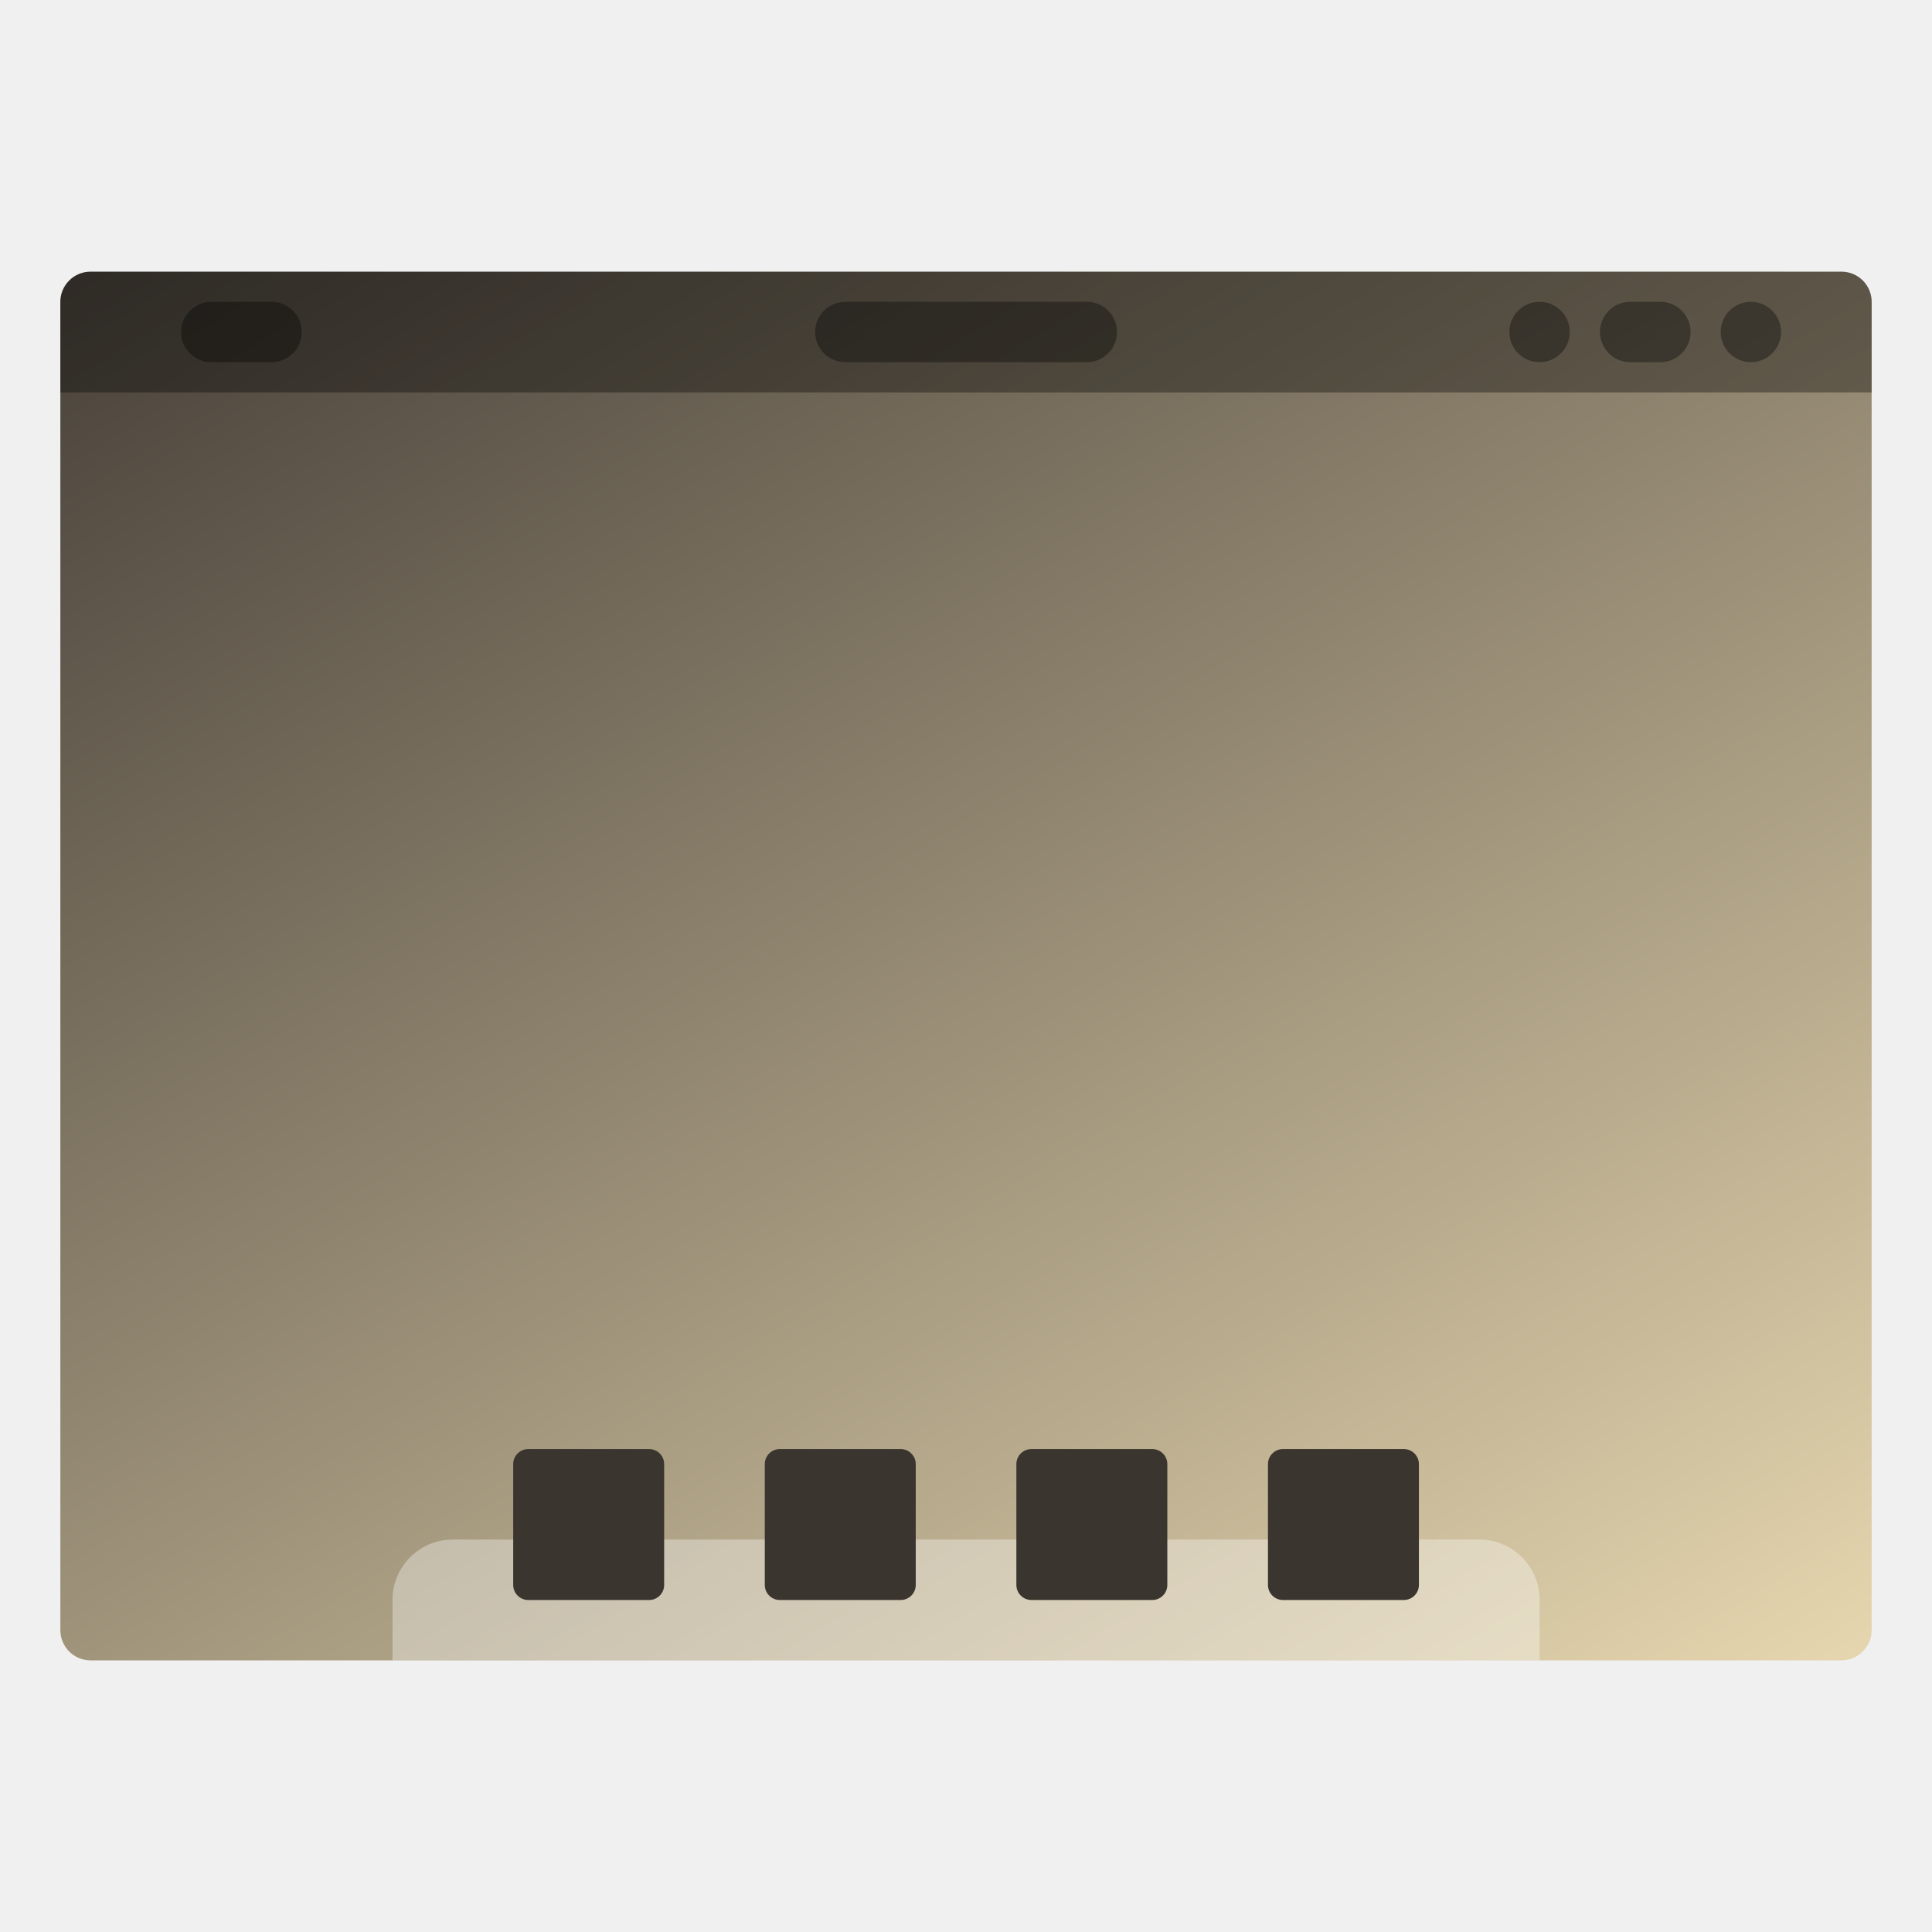
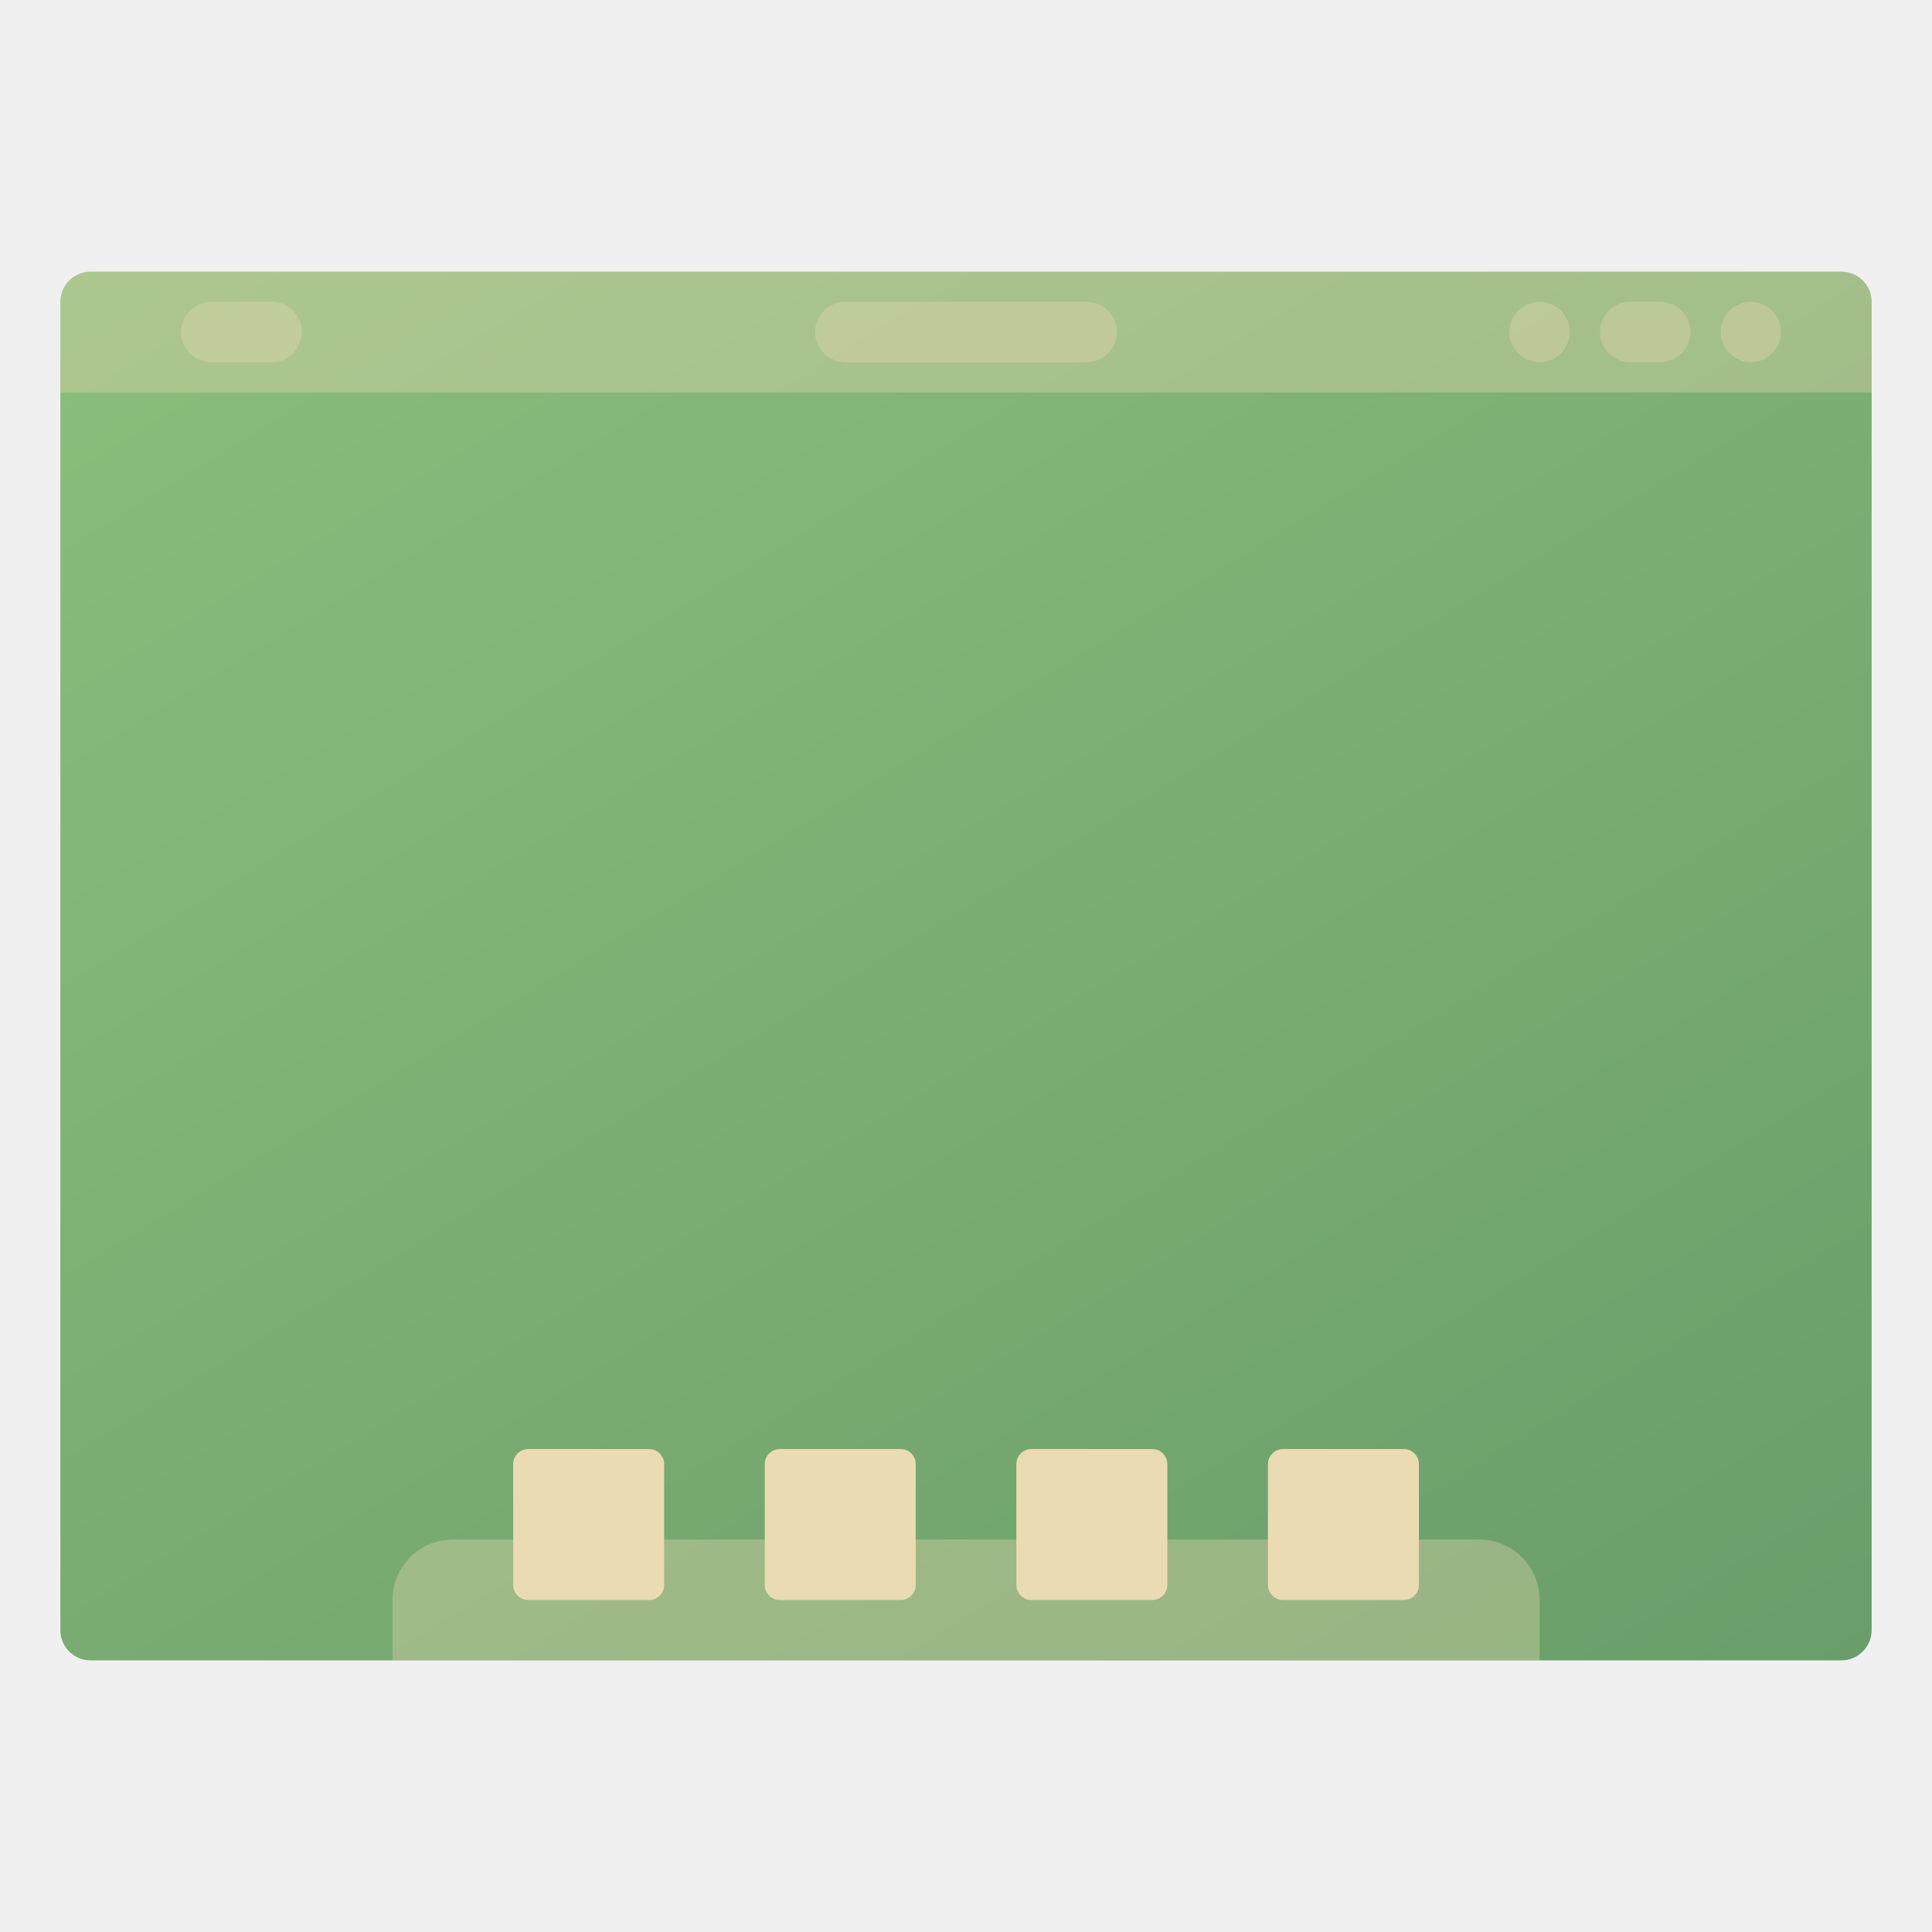
<svg xmlns="http://www.w3.org/2000/svg" xmlns:xlink="http://www.w3.org/1999/xlink" width="64" height="64" viewBox="0 0 16.933 16.933" version="1.1" id="svg4572">
  <defs id="defs4566">
    <linearGradient id="linearGradient2">
-       <stop style="stop-color:#ebdbb3;stop-opacity:1;" offset="0" id="stop1" />
-       <stop style="stop-color:#3b3530;stop-opacity:1;" offset="1" id="stop2" />
+       <stop style="stop-color:#689d6a;stop-opacity:1;" offset="0" id="stop1" />
+       <stop style="stop-color:#8ec07c;stop-opacity:1;" offset="1" id="stop2" />
    </linearGradient>
    <linearGradient id="linearGradient827">
      <stop style="stop-color:#66bcff;stop-opacity:1" offset="0" id="stop823" />
      <stop style="stop-color:#b29aff;stop-opacity:1" offset="1" id="stop825" />
    </linearGradient>
    <linearGradient xlink:href="#linearGradient2" id="linearGradient829" x1="13.229" y1="297" x2="2.117" y2="280.067" gradientUnits="userSpaceOnUse" gradientTransform="matrix(1.071429,0,0,1,-0.6047619,0)" />
    <clipPath clipPathUnits="userSpaceOnUse" id="clipPath862">
      <rect ry="0.265" y="282.448" x="1.058" height="12.171" width="14.817" id="rect864" style="opacity:1;fill:url(#linearGradient866);fill-opacity:1;stroke:none;stroke-width:0.535;stroke-miterlimit:4;stroke-dasharray:none;stroke-opacity:0.039;paint-order:stroke markers fill" />
    </clipPath>
    <linearGradient xlink:href="#linearGradient827" id="linearGradient866" gradientUnits="userSpaceOnUse" gradientTransform="translate(0,4.8881234e-6)" x1="13.229" y1="297" x2="2.117" y2="280.067" />
  </defs>
  <g id="layer1" transform="translate(0,-280.0667)">
    <rect style="opacity:1;fill:url(#linearGradient829);fill-opacity:1;stroke:none;stroke-width:0.554;stroke-miterlimit:4;stroke-dasharray:none;stroke-opacity:0.039;paint-order:stroke markers fill" id="rect821" width="15.875" height="12.171" x="0.529" y="282.448" ry="0.265" />
-     <rect style="opacity:0.35;fill:#000000;fill-opacity:1;stroke:none;stroke-width:0.748;stroke-miterlimit:4;stroke-dasharray:none;stroke-opacity:0.039;paint-order:stroke markers fill" id="rect838" width="1.058" height="0.529" x="1.587" y="282.712" ry="0.265" />
-     <rect ry="0.265" y="282.712" x="7.144" height="0.529" width="2.646" id="rect840" style="opacity:0.35;fill:#000000;fill-opacity:1;stroke:none;stroke-width:1.183;stroke-miterlimit:4;stroke-dasharray:none;stroke-opacity:0.039;paint-order:stroke markers fill" />
-     <rect style="opacity:0.35;fill:#000000;fill-opacity:1;stroke:none;stroke-width:0.529;stroke-miterlimit:4;stroke-dasharray:none;stroke-opacity:0.039;paint-order:stroke markers fill" id="rect842" width="0.529" height="0.529" x="15.081" y="282.712" ry="0.265" />
-     <rect ry="0.265" y="282.712" x="14.023" height="0.529" width="0.794" id="rect844" style="opacity:0.35;fill:#000000;fill-opacity:1;stroke:none;stroke-width:0.648;stroke-miterlimit:4;stroke-dasharray:none;stroke-opacity:0.039;paint-order:stroke markers fill" />
-     <rect style="opacity:0.35;fill:#000000;fill-opacity:1;stroke:none;stroke-width:0.529;stroke-miterlimit:4;stroke-dasharray:none;stroke-opacity:0.039;paint-order:stroke markers fill" id="rect846" width="0.529" height="0.529" x="13.229" y="282.712" ry="0.265" />
-     <rect style="opacity:0.35;fill:#ffffff;fill-opacity:1;stroke:none;stroke-width:0.748;stroke-miterlimit:4;stroke-dasharray:none;stroke-opacity:0.039;paint-order:stroke markers fill" id="rect848" width="10.054" height="2.646" x="3.44" y="293.56" ry="0.529" clip-path="url(#clipPath862)" />
-     <rect style="opacity:1;fill:#3b3530;fill-opacity:1;stroke:none;stroke-width:0.529;stroke-miterlimit:4;stroke-dasharray:none;stroke-opacity:0.039;paint-order:stroke markers fill" id="rect850" width="1.323" height="1.323" x="4.498" y="292.767" ry="0.132" />
-     <rect ry="0.132" y="292.767" x="6.703" height="1.323" width="1.323" id="rect852" style="opacity:1;fill:#3b3530;fill-opacity:1;stroke:none;stroke-width:0.529;stroke-miterlimit:4;stroke-dasharray:none;stroke-opacity:0.039;paint-order:stroke markers fill" />
-     <rect style="opacity:1;fill:#3b3530;fill-opacity:1;stroke:none;stroke-width:0.529;stroke-miterlimit:4;stroke-dasharray:none;stroke-opacity:0.039;paint-order:stroke markers fill" id="rect854" width="1.323" height="1.323" x="8.908" y="292.767" ry="0.132" />
-     <rect ry="0.132" y="292.767" x="11.113" height="1.323" width="1.323" id="rect856" style="opacity:1;fill:#3b3530;fill-opacity:1;stroke:none;stroke-width:0.529;stroke-miterlimit:4;stroke-dasharray:none;stroke-opacity:0.039;paint-order:stroke markers fill" />
-     <path style="opacity:0.35;fill:#000000;fill-opacity:1;stroke:none;stroke-width:2.093;stroke-miterlimit:4;stroke-dasharray:none;stroke-opacity:0.039;paint-order:stroke markers fill" d="M 3 9 C 2.446 9 2 9.446 2 10 L 2 13 L 62 13 L 62 10 C 62 9.446 61.554 9 61 9 L 3 9 z " transform="matrix(0.2645833,0,0,0.2645833,0,280.0667)" id="rect839" />
+     <rect style="opacity:0.35;fill:#ebdbb2;fill-opacity:1;stroke:none;stroke-width:0.748;stroke-miterlimit:4;stroke-dasharray:none;stroke-opacity:0.039;paint-order:stroke markers fill" id="rect838" width="1.058" height="0.529" x="1.587" y="282.712" ry="0.265" />
+     <rect ry="0.265" y="282.712" x="7.144" height="0.529" width="2.646" id="rect840" style="opacity:0.35;fill:#ebdbb2;fill-opacity:1;stroke:none;stroke-width:1.183;stroke-miterlimit:4;stroke-dasharray:none;stroke-opacity:0.039;paint-order:stroke markers fill" />
+     <rect style="opacity:0.35;fill:#ebdbb2;fill-opacity:1;stroke:none;stroke-width:0.529;stroke-miterlimit:4;stroke-dasharray:none;stroke-opacity:0.039;paint-order:stroke markers fill" id="rect842" width="0.529" height="0.529" x="15.081" y="282.712" ry="0.265" />
+     <rect ry="0.265" y="282.712" x="14.023" height="0.529" width="0.794" id="rect844" style="opacity:0.35;fill:#ebdbb2;fill-opacity:1;stroke:none;stroke-width:0.648;stroke-miterlimit:4;stroke-dasharray:none;stroke-opacity:0.039;paint-order:stroke markers fill" />
+     <rect style="opacity:0.35;fill:#ebdbb2;fill-opacity:1;stroke:none;stroke-width:0.529;stroke-miterlimit:4;stroke-dasharray:none;stroke-opacity:0.039;paint-order:stroke markers fill" id="rect846" width="0.529" height="0.529" x="13.229" y="282.712" ry="0.265" />
+     <rect style="opacity:0.35;fill:#ebdbb2;fill-opacity:1;stroke:none;stroke-width:0.748;stroke-miterlimit:4;stroke-dasharray:none;stroke-opacity:0.039;paint-order:stroke markers fill" id="rect848" width="10.054" height="2.646" x="3.44" y="293.56" ry="0.529" clip-path="url(#clipPath862)" />
+     <rect style="opacity:1;fill:#ebdbb2;fill-opacity:1;stroke:none;stroke-width:0.529;stroke-miterlimit:4;stroke-dasharray:none;stroke-opacity:0.039;paint-order:stroke markers fill" id="rect850" width="1.323" height="1.323" x="4.498" y="292.767" ry="0.132" />
+     <rect ry="0.132" y="292.767" x="6.703" height="1.323" width="1.323" id="rect852" style="opacity:1;fill:#ebdbb2;fill-opacity:1;stroke:none;stroke-width:0.529;stroke-miterlimit:4;stroke-dasharray:none;stroke-opacity:0.039;paint-order:stroke markers fill" />
+     <rect style="opacity:1;fill:#ebdbb2;fill-opacity:1;stroke:none;stroke-width:0.529;stroke-miterlimit:4;stroke-dasharray:none;stroke-opacity:0.039;paint-order:stroke markers fill" id="rect854" width="1.323" height="1.323" x="8.908" y="292.767" ry="0.132" />
+     <rect ry="0.132" y="292.767" x="11.113" height="1.323" width="1.323" id="rect856" style="opacity:1;fill:#ebdbb2;fill-opacity:1;stroke:none;stroke-width:0.529;stroke-miterlimit:4;stroke-dasharray:none;stroke-opacity:0.039;paint-order:stroke markers fill" />
+     <path style="opacity:0.35;fill:#ebdbb2;fill-opacity:1;stroke:none;stroke-width:2.093;stroke-miterlimit:4;stroke-dasharray:none;stroke-opacity:0.039;paint-order:stroke markers fill" d="M 3 9 C 2.446 9 2 9.446 2 10 L 2 13 L 62 13 L 62 10 C 62 9.446 61.554 9 61 9 L 3 9 z " transform="matrix(0.2645833,0,0,0.2645833,0,280.0667)" id="rect839" />
  </g>
</svg>
